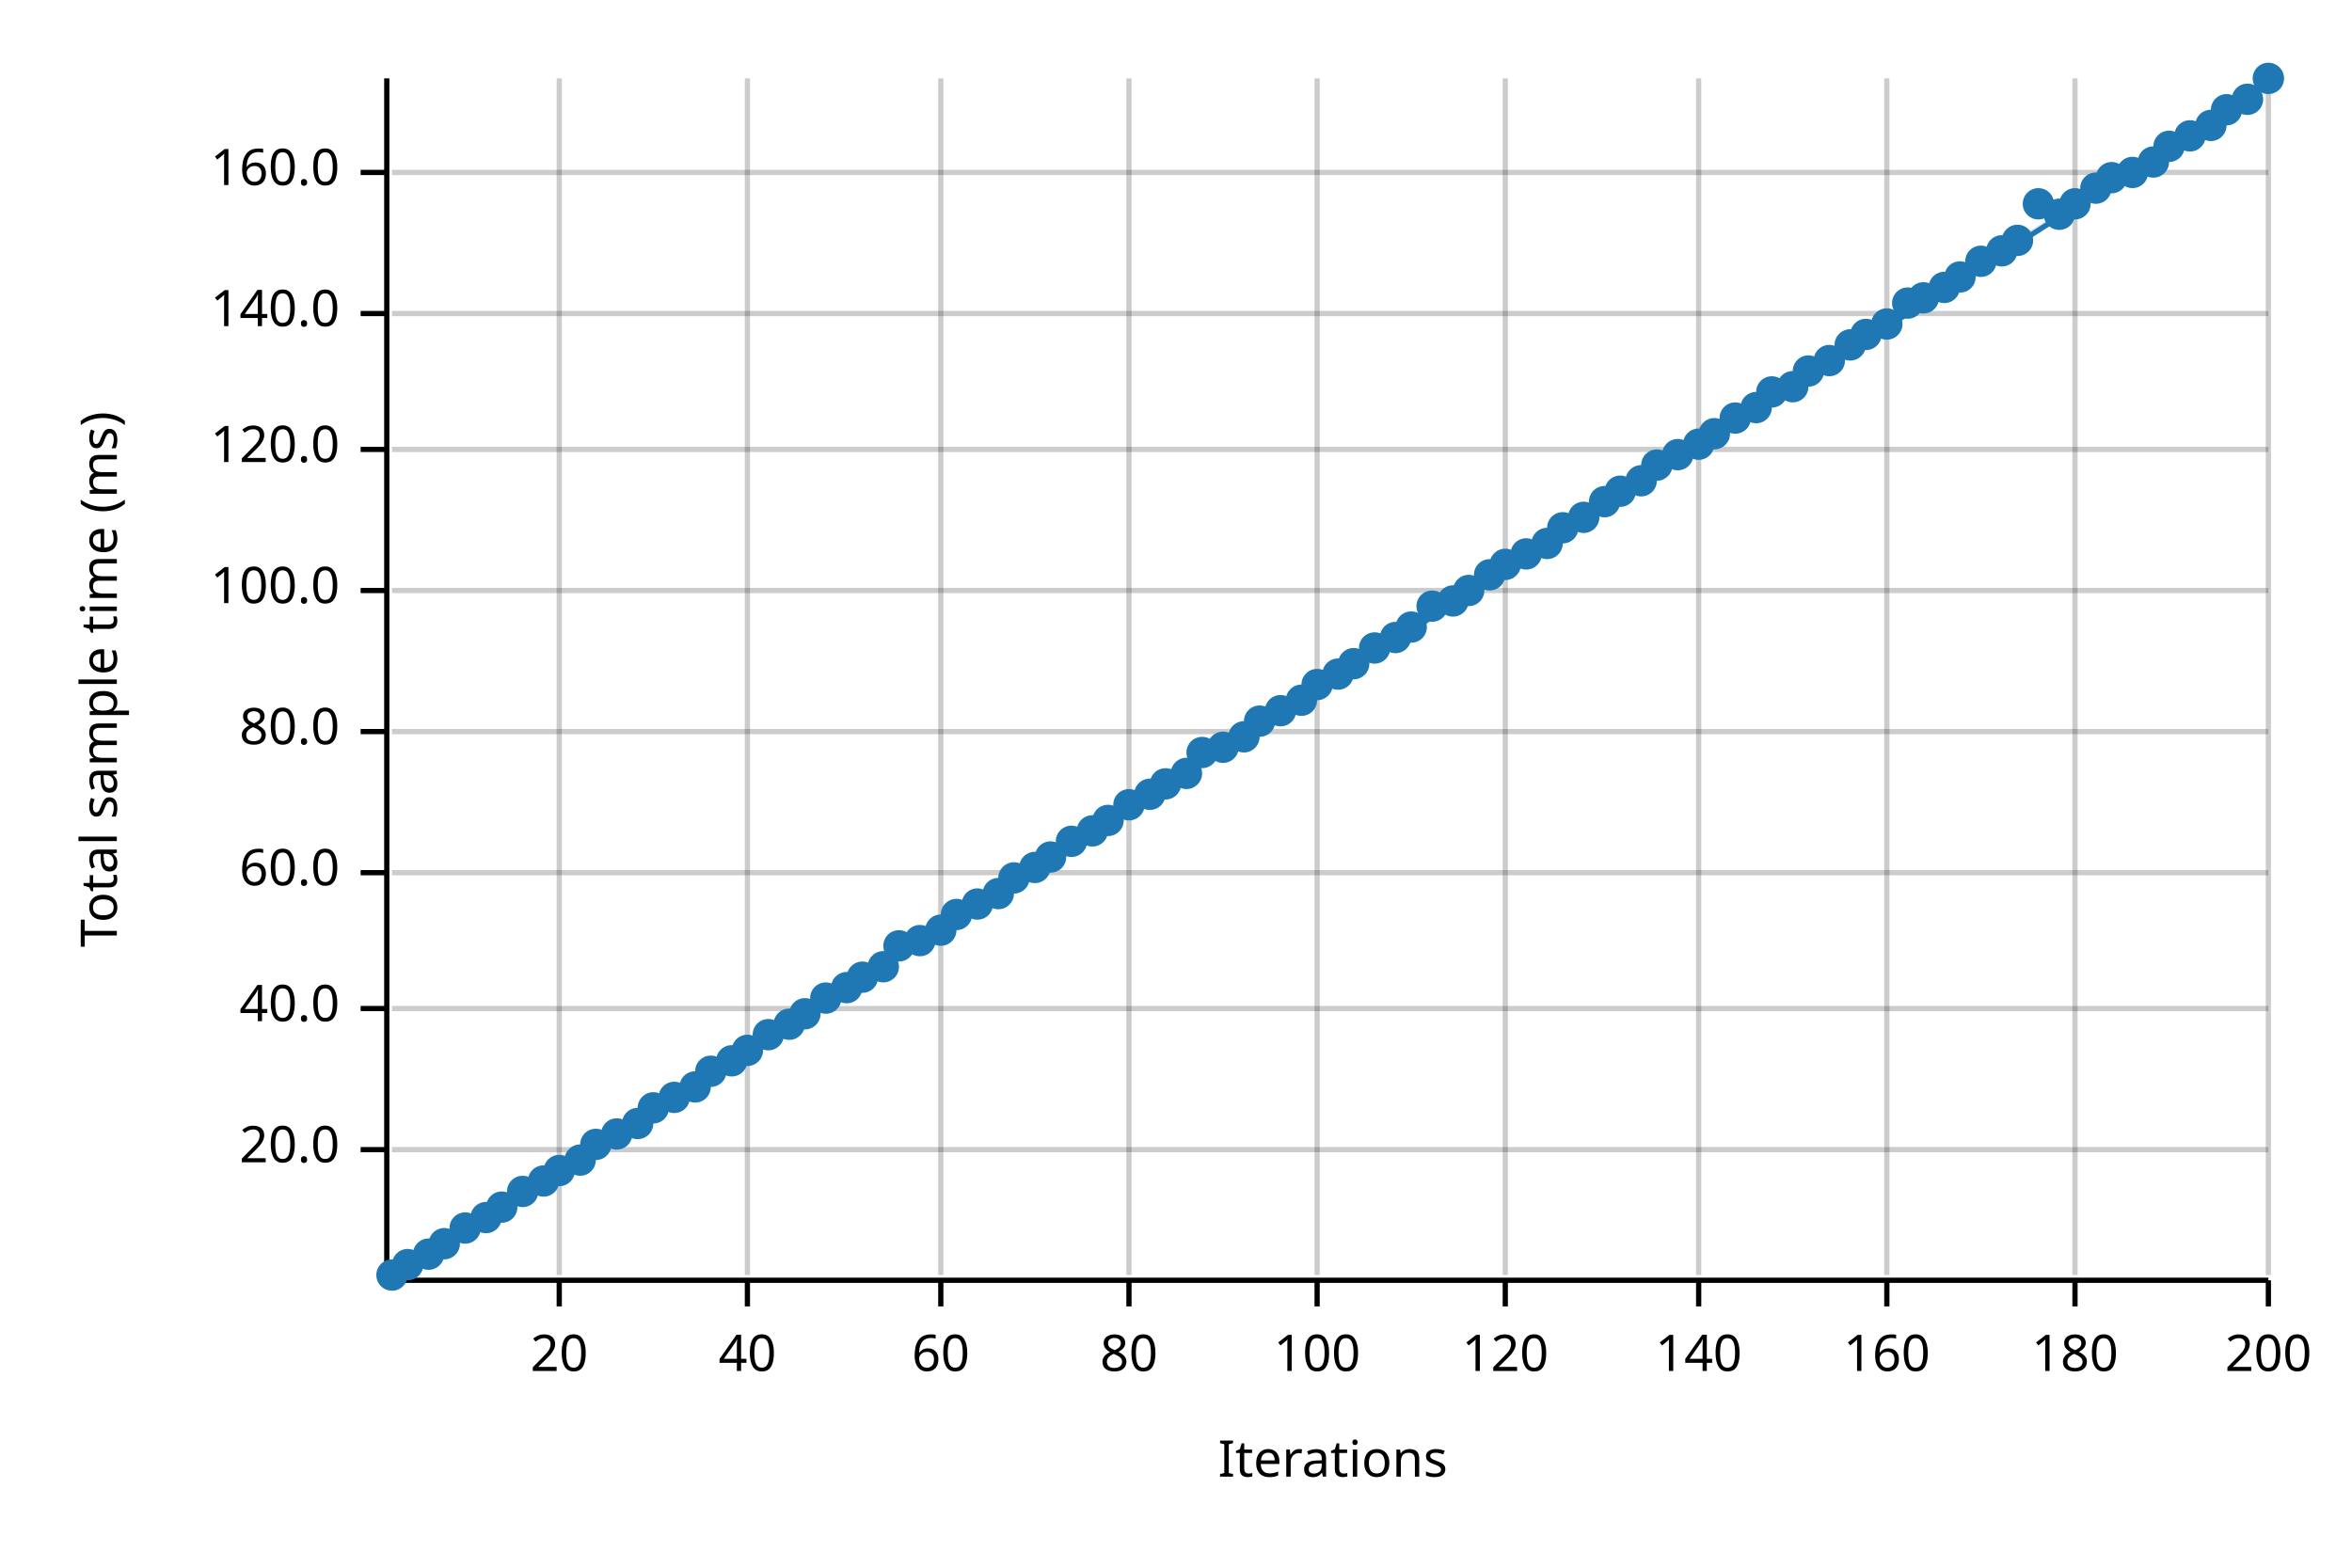
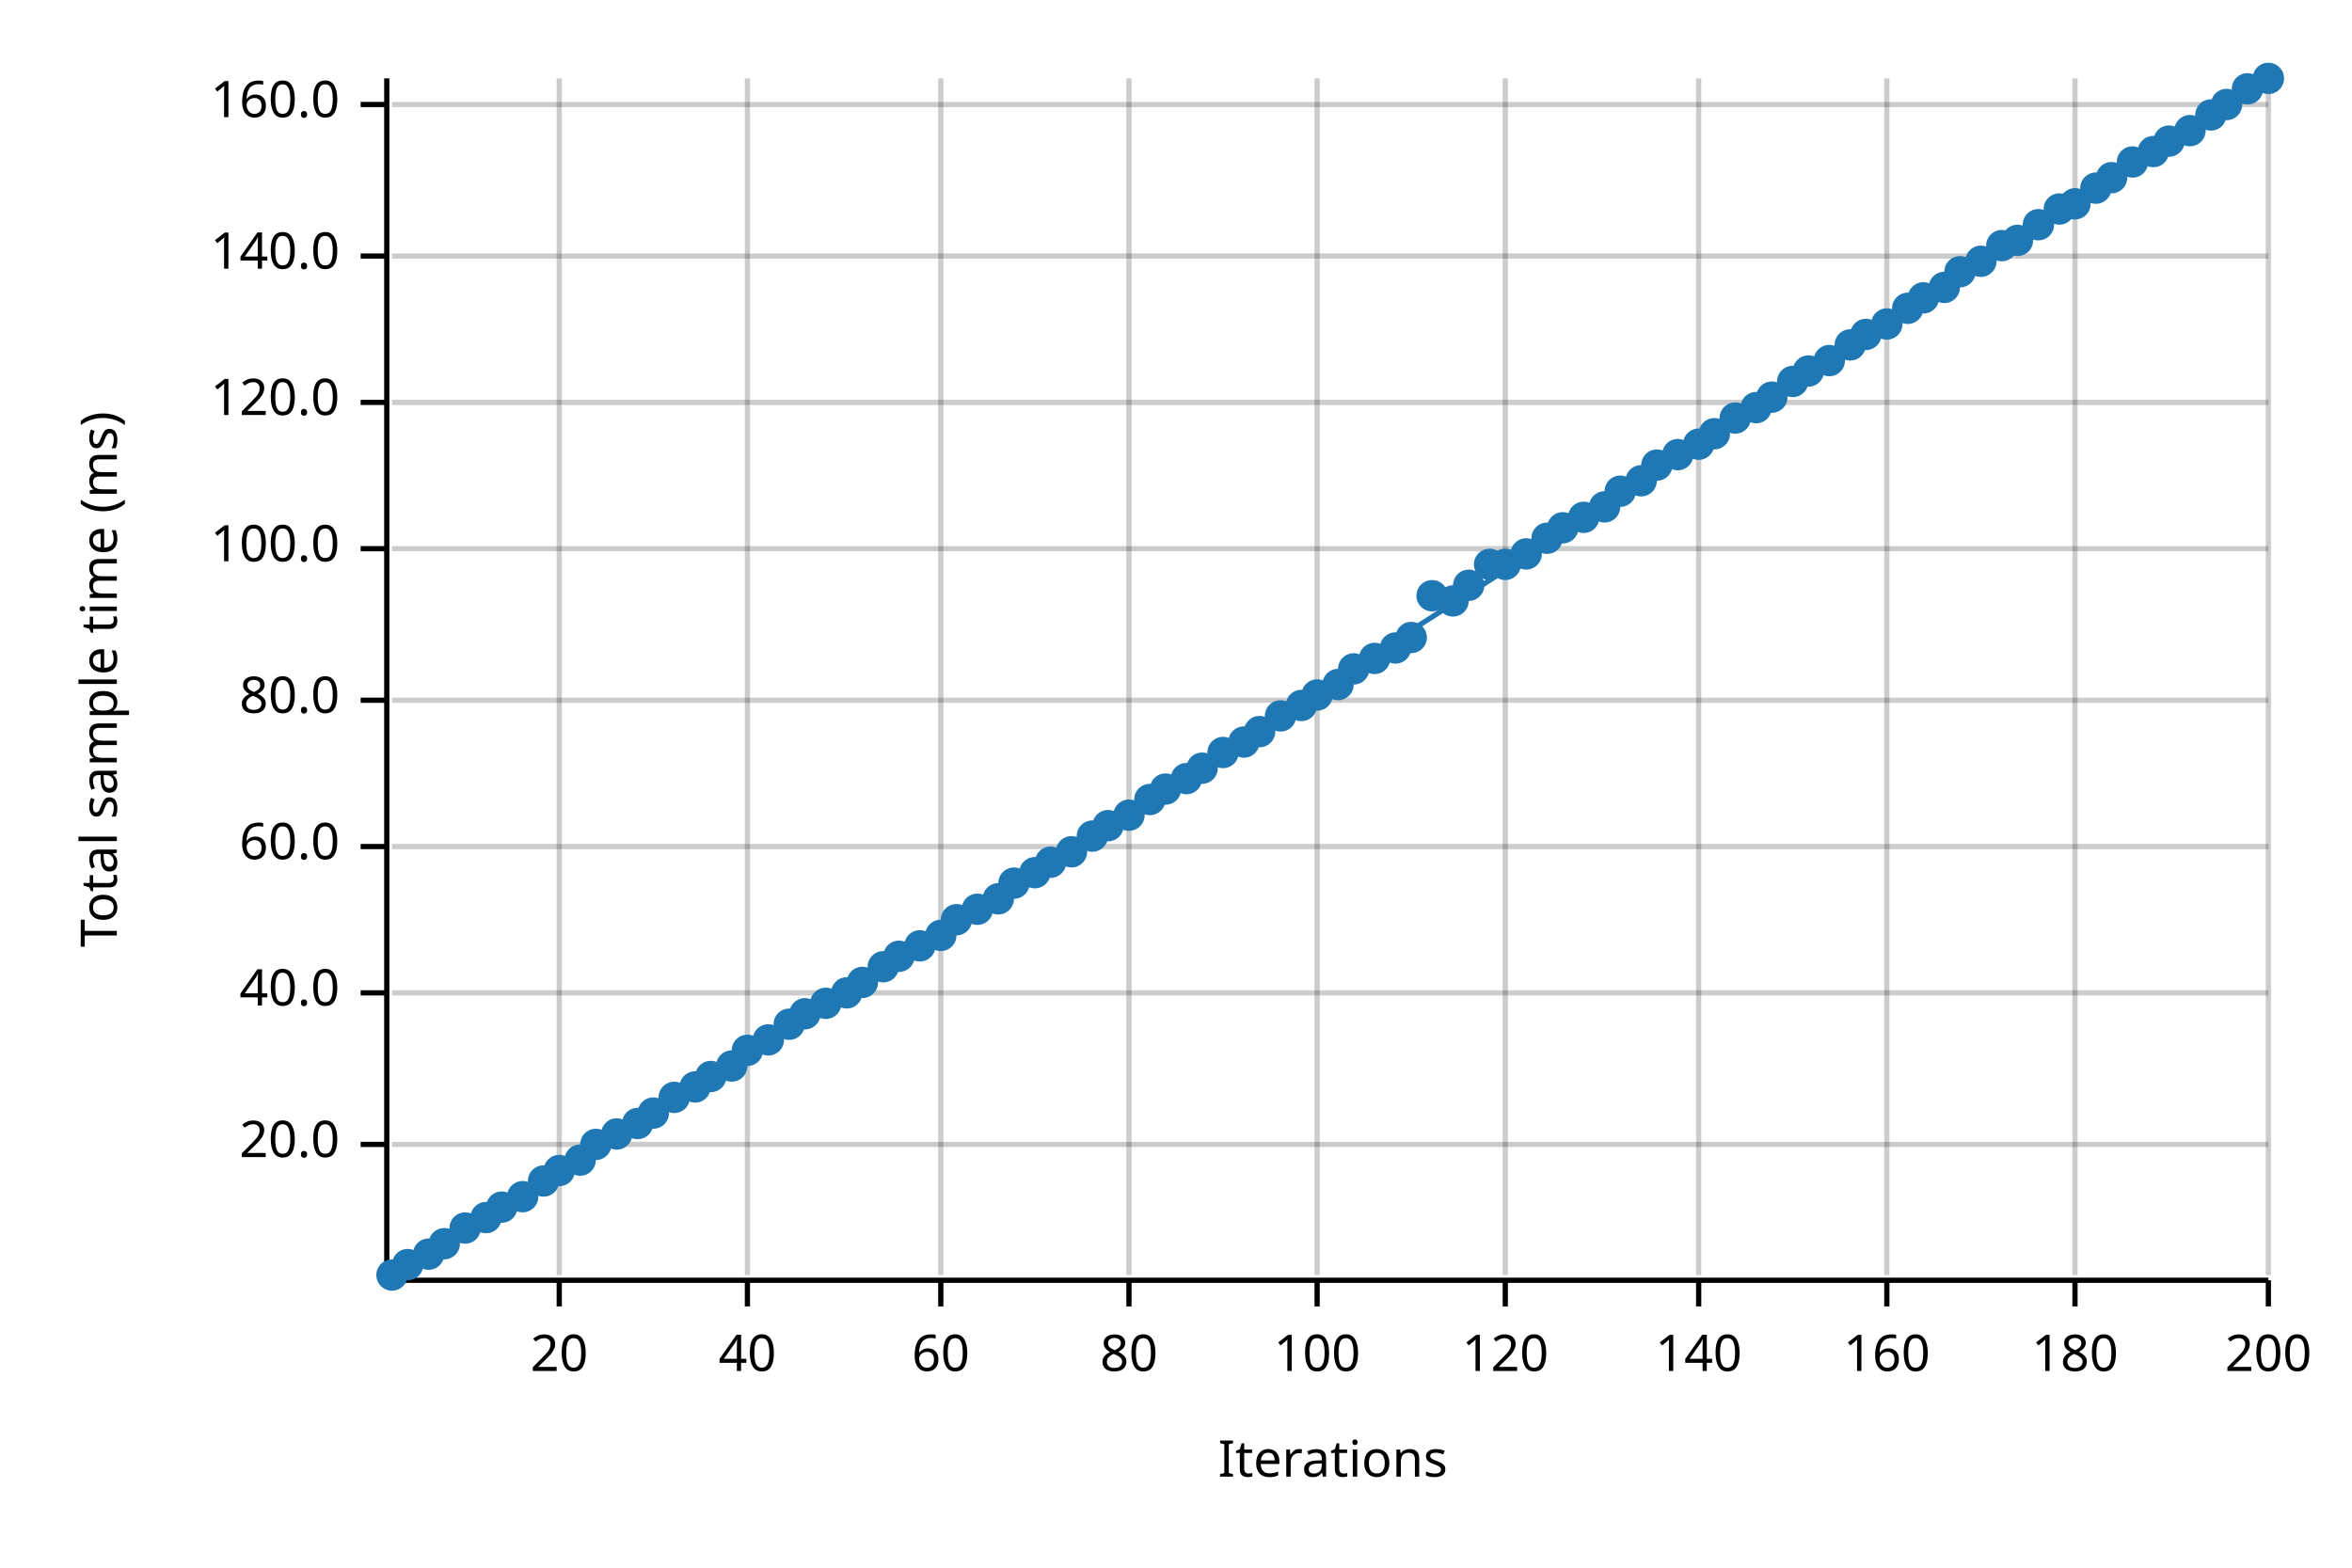
<svg xmlns="http://www.w3.org/2000/svg" width="450" height="300" viewBox="0 0 450 300">
  <text x="15" y="130" dy="0.76em" text-anchor="middle" font-family="sans-serif" font-size="9.677" opacity="1" fill="#000000" transform="rotate(270, 15, 130)">
Total sample time (ms)
</text>
  <text x="255" y="285" dy="-0.5ex" text-anchor="middle" font-family="sans-serif" font-size="9.677" opacity="1" fill="#000000">
Iterations
</text>
  <line opacity="0.2" stroke="#000000" stroke-width="1" x1="107" y1="244" x2="107" y2="15" />
  <line opacity="0.2" stroke="#000000" stroke-width="1" x1="143" y1="244" x2="143" y2="15" />
  <line opacity="0.2" stroke="#000000" stroke-width="1" x1="180" y1="244" x2="180" y2="15" />
  <line opacity="0.2" stroke="#000000" stroke-width="1" x1="216" y1="244" x2="216" y2="15" />
  <line opacity="0.2" stroke="#000000" stroke-width="1" x1="252" y1="244" x2="252" y2="15" />
  <line opacity="0.2" stroke="#000000" stroke-width="1" x1="288" y1="244" x2="288" y2="15" />
  <line opacity="0.2" stroke="#000000" stroke-width="1" x1="325" y1="244" x2="325" y2="15" />
  <line opacity="0.2" stroke="#000000" stroke-width="1" x1="361" y1="244" x2="361" y2="15" />
  <line opacity="0.2" stroke="#000000" stroke-width="1" x1="397" y1="244" x2="397" y2="15" />
  <line opacity="0.2" stroke="#000000" stroke-width="1" x1="434" y1="244" x2="434" y2="15" />
-   <line opacity="0.2" stroke="#000000" stroke-width="1" x1="75" y1="220" x2="434" y2="220" />
-   <line opacity="0.2" stroke="#000000" stroke-width="1" x1="75" y1="193" x2="434" y2="193" />
-   <line opacity="0.2" stroke="#000000" stroke-width="1" x1="75" y1="167" x2="434" y2="167" />
-   <line opacity="0.2" stroke="#000000" stroke-width="1" x1="75" y1="140" x2="434" y2="140" />
-   <line opacity="0.2" stroke="#000000" stroke-width="1" x1="75" y1="113" x2="434" y2="113" />
-   <line opacity="0.2" stroke="#000000" stroke-width="1" x1="75" y1="86" x2="434" y2="86" />
-   <line opacity="0.2" stroke="#000000" stroke-width="1" x1="75" y1="60" x2="434" y2="60" />
-   <line opacity="0.2" stroke="#000000" stroke-width="1" x1="75" y1="33" x2="434" y2="33" />
+   <line opacity="0.2" stroke="#000000" stroke-width="1" x1="75" y1="219" x2="434" y2="219" />
+   <line opacity="0.2" stroke="#000000" stroke-width="1" x1="75" y1="190" x2="434" y2="190" />
+   <line opacity="0.2" stroke="#000000" stroke-width="1" x1="75" y1="162" x2="434" y2="162" />
+   <line opacity="0.2" stroke="#000000" stroke-width="1" x1="75" y1="134" x2="434" y2="134" />
+   <line opacity="0.2" stroke="#000000" stroke-width="1" x1="75" y1="105" x2="434" y2="105" />
+   <line opacity="0.2" stroke="#000000" stroke-width="1" x1="75" y1="77" x2="434" y2="77" />
+   <line opacity="0.2" stroke="#000000" stroke-width="1" x1="75" y1="49" x2="434" y2="49" />
+   <line opacity="0.2" stroke="#000000" stroke-width="1" x1="75" y1="20" x2="434" y2="20" />
  <polyline fill="none" opacity="1" stroke="#000000" stroke-width="1" points="74,15 74,244 " />
-   <text x="65" y="220" dy="0.5ex" text-anchor="end" font-family="sans-serif" font-size="9.677" opacity="1" fill="#000000">
+   <text x="65" y="219" dy="0.5ex" text-anchor="end" font-family="sans-serif" font-size="9.677" opacity="1" fill="#000000">
20.0
</text>
-   <polyline fill="none" opacity="1" stroke="#000000" stroke-width="1" points="69,220 74,220 " />
-   <text x="65" y="193" dy="0.5ex" text-anchor="end" font-family="sans-serif" font-size="9.677" opacity="1" fill="#000000">
+   <polyline fill="none" opacity="1" stroke="#000000" stroke-width="1" points="69,219 74,219 " />
+   <text x="65" y="190" dy="0.5ex" text-anchor="end" font-family="sans-serif" font-size="9.677" opacity="1" fill="#000000">
40.0
</text>
-   <polyline fill="none" opacity="1" stroke="#000000" stroke-width="1" points="69,193 74,193 " />
-   <text x="65" y="167" dy="0.5ex" text-anchor="end" font-family="sans-serif" font-size="9.677" opacity="1" fill="#000000">
+   <polyline fill="none" opacity="1" stroke="#000000" stroke-width="1" points="69,190 74,190 " />
+   <text x="65" y="162" dy="0.5ex" text-anchor="end" font-family="sans-serif" font-size="9.677" opacity="1" fill="#000000">
60.0
</text>
-   <polyline fill="none" opacity="1" stroke="#000000" stroke-width="1" points="69,167 74,167 " />
-   <text x="65" y="140" dy="0.5ex" text-anchor="end" font-family="sans-serif" font-size="9.677" opacity="1" fill="#000000">
+   <polyline fill="none" opacity="1" stroke="#000000" stroke-width="1" points="69,162 74,162 " />
+   <text x="65" y="134" dy="0.5ex" text-anchor="end" font-family="sans-serif" font-size="9.677" opacity="1" fill="#000000">
80.0
</text>
-   <polyline fill="none" opacity="1" stroke="#000000" stroke-width="1" points="69,140 74,140 " />
-   <text x="65" y="113" dy="0.5ex" text-anchor="end" font-family="sans-serif" font-size="9.677" opacity="1" fill="#000000">
+   <polyline fill="none" opacity="1" stroke="#000000" stroke-width="1" points="69,134 74,134 " />
+   <text x="65" y="105" dy="0.5ex" text-anchor="end" font-family="sans-serif" font-size="9.677" opacity="1" fill="#000000">
100.0
</text>
-   <polyline fill="none" opacity="1" stroke="#000000" stroke-width="1" points="69,113 74,113 " />
-   <text x="65" y="86" dy="0.5ex" text-anchor="end" font-family="sans-serif" font-size="9.677" opacity="1" fill="#000000">
+   <polyline fill="none" opacity="1" stroke="#000000" stroke-width="1" points="69,105 74,105 " />
+   <text x="65" y="77" dy="0.5ex" text-anchor="end" font-family="sans-serif" font-size="9.677" opacity="1" fill="#000000">
120.0
</text>
-   <polyline fill="none" opacity="1" stroke="#000000" stroke-width="1" points="69,86 74,86 " />
-   <text x="65" y="60" dy="0.5ex" text-anchor="end" font-family="sans-serif" font-size="9.677" opacity="1" fill="#000000">
+   <polyline fill="none" opacity="1" stroke="#000000" stroke-width="1" points="69,77 74,77 " />
+   <text x="65" y="49" dy="0.5ex" text-anchor="end" font-family="sans-serif" font-size="9.677" opacity="1" fill="#000000">
140.0
</text>
-   <polyline fill="none" opacity="1" stroke="#000000" stroke-width="1" points="69,60 74,60 " />
-   <text x="65" y="33" dy="0.5ex" text-anchor="end" font-family="sans-serif" font-size="9.677" opacity="1" fill="#000000">
+   <polyline fill="none" opacity="1" stroke="#000000" stroke-width="1" points="69,49 74,49 " />
+   <text x="65" y="20" dy="0.5ex" text-anchor="end" font-family="sans-serif" font-size="9.677" opacity="1" fill="#000000">
160.0
</text>
-   <polyline fill="none" opacity="1" stroke="#000000" stroke-width="1" points="69,33 74,33 " />
+   <polyline fill="none" opacity="1" stroke="#000000" stroke-width="1" points="69,20 74,20 " />
  <polyline fill="none" opacity="1" stroke="#000000" stroke-width="1" points="75,245 434,245 " />
  <text x="107" y="255" dy="0.76em" text-anchor="middle" font-family="sans-serif" font-size="9.677" opacity="1" fill="#000000">
20
</text>
  <polyline fill="none" opacity="1" stroke="#000000" stroke-width="1" points="107,245 107,250 " />
  <text x="143" y="255" dy="0.76em" text-anchor="middle" font-family="sans-serif" font-size="9.677" opacity="1" fill="#000000">
40
</text>
  <polyline fill="none" opacity="1" stroke="#000000" stroke-width="1" points="143,245 143,250 " />
  <text x="180" y="255" dy="0.76em" text-anchor="middle" font-family="sans-serif" font-size="9.677" opacity="1" fill="#000000">
60
</text>
  <polyline fill="none" opacity="1" stroke="#000000" stroke-width="1" points="180,245 180,250 " />
  <text x="216" y="255" dy="0.76em" text-anchor="middle" font-family="sans-serif" font-size="9.677" opacity="1" fill="#000000">
80
</text>
  <polyline fill="none" opacity="1" stroke="#000000" stroke-width="1" points="216,245 216,250 " />
  <text x="252" y="255" dy="0.76em" text-anchor="middle" font-family="sans-serif" font-size="9.677" opacity="1" fill="#000000">
100
</text>
  <polyline fill="none" opacity="1" stroke="#000000" stroke-width="1" points="252,245 252,250 " />
  <text x="288" y="255" dy="0.76em" text-anchor="middle" font-family="sans-serif" font-size="9.677" opacity="1" fill="#000000">
120
</text>
  <polyline fill="none" opacity="1" stroke="#000000" stroke-width="1" points="288,245 288,250 " />
  <text x="325" y="255" dy="0.76em" text-anchor="middle" font-family="sans-serif" font-size="9.677" opacity="1" fill="#000000">
140
</text>
  <polyline fill="none" opacity="1" stroke="#000000" stroke-width="1" points="325,245 325,250 " />
  <text x="361" y="255" dy="0.76em" text-anchor="middle" font-family="sans-serif" font-size="9.677" opacity="1" fill="#000000">
160
</text>
  <polyline fill="none" opacity="1" stroke="#000000" stroke-width="1" points="361,245 361,250 " />
  <text x="397" y="255" dy="0.76em" text-anchor="middle" font-family="sans-serif" font-size="9.677" opacity="1" fill="#000000">
180
</text>
  <polyline fill="none" opacity="1" stroke="#000000" stroke-width="1" points="397,245 397,250 " />
  <text x="434" y="255" dy="0.76em" text-anchor="middle" font-family="sans-serif" font-size="9.677" opacity="1" fill="#000000">
200
</text>
  <polyline fill="none" opacity="1" stroke="#000000" stroke-width="1" points="434,245 434,250 " />
  <circle cx="75" cy="244" r="3" opacity="1" fill="#1F78B4" stroke="none" stroke-width="1" />
  <circle cx="78" cy="242" r="3" opacity="1" fill="#1F78B4" stroke="none" stroke-width="1" />
  <circle cx="82" cy="240" r="3" opacity="1" fill="#1F78B4" stroke="none" stroke-width="1" />
  <circle cx="85" cy="238" r="3" opacity="1" fill="#1F78B4" stroke="none" stroke-width="1" />
  <circle cx="89" cy="235" r="3" opacity="1" fill="#1F78B4" stroke="none" stroke-width="1" />
  <circle cx="93" cy="233" r="3" opacity="1" fill="#1F78B4" stroke="none" stroke-width="1" />
  <circle cx="96" cy="231" r="3" opacity="1" fill="#1F78B4" stroke="none" stroke-width="1" />
-   <circle cx="100" cy="228" r="3" opacity="1" fill="#1F78B4" stroke="none" stroke-width="1" />
+   <circle cx="100" cy="229" r="3" opacity="1" fill="#1F78B4" stroke="none" stroke-width="1" />
  <circle cx="104" cy="226" r="3" opacity="1" fill="#1F78B4" stroke="none" stroke-width="1" />
  <circle cx="107" cy="224" r="3" opacity="1" fill="#1F78B4" stroke="none" stroke-width="1" />
  <circle cx="111" cy="222" r="3" opacity="1" fill="#1F78B4" stroke="none" stroke-width="1" />
  <circle cx="114" cy="219" r="3" opacity="1" fill="#1F78B4" stroke="none" stroke-width="1" />
  <circle cx="118" cy="217" r="3" opacity="1" fill="#1F78B4" stroke="none" stroke-width="1" />
  <circle cx="122" cy="215" r="3" opacity="1" fill="#1F78B4" stroke="none" stroke-width="1" />
-   <circle cx="125" cy="212" r="3" opacity="1" fill="#1F78B4" stroke="none" stroke-width="1" />
+   <circle cx="125" cy="213" r="3" opacity="1" fill="#1F78B4" stroke="none" stroke-width="1" />
  <circle cx="129" cy="210" r="3" opacity="1" fill="#1F78B4" stroke="none" stroke-width="1" />
  <circle cx="133" cy="208" r="3" opacity="1" fill="#1F78B4" stroke="none" stroke-width="1" />
-   <circle cx="136" cy="205" r="3" opacity="1" fill="#1F78B4" stroke="none" stroke-width="1" />
-   <circle cx="140" cy="203" r="3" opacity="1" fill="#1F78B4" stroke="none" stroke-width="1" />
+   <circle cx="136" cy="206" r="3" opacity="1" fill="#1F78B4" stroke="none" stroke-width="1" />
+   <circle cx="140" cy="204" r="3" opacity="1" fill="#1F78B4" stroke="none" stroke-width="1" />
  <circle cx="143" cy="201" r="3" opacity="1" fill="#1F78B4" stroke="none" stroke-width="1" />
-   <circle cx="147" cy="198" r="3" opacity="1" fill="#1F78B4" stroke="none" stroke-width="1" />
+   <circle cx="147" cy="199" r="3" opacity="1" fill="#1F78B4" stroke="none" stroke-width="1" />
  <circle cx="151" cy="196" r="3" opacity="1" fill="#1F78B4" stroke="none" stroke-width="1" />
  <circle cx="154" cy="194" r="3" opacity="1" fill="#1F78B4" stroke="none" stroke-width="1" />
-   <circle cx="158" cy="191" r="3" opacity="1" fill="#1F78B4" stroke="none" stroke-width="1" />
-   <circle cx="162" cy="189" r="3" opacity="1" fill="#1F78B4" stroke="none" stroke-width="1" />
-   <circle cx="165" cy="187" r="3" opacity="1" fill="#1F78B4" stroke="none" stroke-width="1" />
+   <circle cx="158" cy="192" r="3" opacity="1" fill="#1F78B4" stroke="none" stroke-width="1" />
+   <circle cx="162" cy="190" r="3" opacity="1" fill="#1F78B4" stroke="none" stroke-width="1" />
+   <circle cx="165" cy="188" r="3" opacity="1" fill="#1F78B4" stroke="none" stroke-width="1" />
  <circle cx="169" cy="185" r="3" opacity="1" fill="#1F78B4" stroke="none" stroke-width="1" />
-   <circle cx="172" cy="181" r="3" opacity="1" fill="#1F78B4" stroke="none" stroke-width="1" />
-   <circle cx="176" cy="180" r="3" opacity="1" fill="#1F78B4" stroke="none" stroke-width="1" />
-   <circle cx="180" cy="178" r="3" opacity="1" fill="#1F78B4" stroke="none" stroke-width="1" />
-   <circle cx="183" cy="175" r="3" opacity="1" fill="#1F78B4" stroke="none" stroke-width="1" />
-   <circle cx="187" cy="173" r="3" opacity="1" fill="#1F78B4" stroke="none" stroke-width="1" />
-   <circle cx="191" cy="171" r="3" opacity="1" fill="#1F78B4" stroke="none" stroke-width="1" />
-   <circle cx="194" cy="168" r="3" opacity="1" fill="#1F78B4" stroke="none" stroke-width="1" />
-   <circle cx="198" cy="166" r="3" opacity="1" fill="#1F78B4" stroke="none" stroke-width="1" />
-   <circle cx="201" cy="164" r="3" opacity="1" fill="#1F78B4" stroke="none" stroke-width="1" />
-   <circle cx="205" cy="161" r="3" opacity="1" fill="#1F78B4" stroke="none" stroke-width="1" />
-   <circle cx="209" cy="159" r="3" opacity="1" fill="#1F78B4" stroke="none" stroke-width="1" />
-   <circle cx="212" cy="157" r="3" opacity="1" fill="#1F78B4" stroke="none" stroke-width="1" />
-   <circle cx="216" cy="154" r="3" opacity="1" fill="#1F78B4" stroke="none" stroke-width="1" />
-   <circle cx="220" cy="152" r="3" opacity="1" fill="#1F78B4" stroke="none" stroke-width="1" />
-   <circle cx="223" cy="150" r="3" opacity="1" fill="#1F78B4" stroke="none" stroke-width="1" />
-   <circle cx="227" cy="148" r="3" opacity="1" fill="#1F78B4" stroke="none" stroke-width="1" />
-   <circle cx="230" cy="144" r="3" opacity="1" fill="#1F78B4" stroke="none" stroke-width="1" />
-   <circle cx="234" cy="143" r="3" opacity="1" fill="#1F78B4" stroke="none" stroke-width="1" />
-   <circle cx="238" cy="141" r="3" opacity="1" fill="#1F78B4" stroke="none" stroke-width="1" />
-   <circle cx="241" cy="138" r="3" opacity="1" fill="#1F78B4" stroke="none" stroke-width="1" />
-   <circle cx="245" cy="136" r="3" opacity="1" fill="#1F78B4" stroke="none" stroke-width="1" />
-   <circle cx="249" cy="134" r="3" opacity="1" fill="#1F78B4" stroke="none" stroke-width="1" />
-   <circle cx="252" cy="131" r="3" opacity="1" fill="#1F78B4" stroke="none" stroke-width="1" />
-   <circle cx="256" cy="129" r="3" opacity="1" fill="#1F78B4" stroke="none" stroke-width="1" />
-   <circle cx="259" cy="127" r="3" opacity="1" fill="#1F78B4" stroke="none" stroke-width="1" />
-   <circle cx="263" cy="124" r="3" opacity="1" fill="#1F78B4" stroke="none" stroke-width="1" />
-   <circle cx="267" cy="122" r="3" opacity="1" fill="#1F78B4" stroke="none" stroke-width="1" />
-   <circle cx="270" cy="120" r="3" opacity="1" fill="#1F78B4" stroke="none" stroke-width="1" />
-   <circle cx="274" cy="116" r="3" opacity="1" fill="#1F78B4" stroke="none" stroke-width="1" />
+   <circle cx="172" cy="183" r="3" opacity="1" fill="#1F78B4" stroke="none" stroke-width="1" />
+   <circle cx="176" cy="181" r="3" opacity="1" fill="#1F78B4" stroke="none" stroke-width="1" />
+   <circle cx="180" cy="179" r="3" opacity="1" fill="#1F78B4" stroke="none" stroke-width="1" />
+   <circle cx="183" cy="176" r="3" opacity="1" fill="#1F78B4" stroke="none" stroke-width="1" />
+   <circle cx="187" cy="174" r="3" opacity="1" fill="#1F78B4" stroke="none" stroke-width="1" />
+   <circle cx="191" cy="172" r="3" opacity="1" fill="#1F78B4" stroke="none" stroke-width="1" />
+   <circle cx="194" cy="169" r="3" opacity="1" fill="#1F78B4" stroke="none" stroke-width="1" />
+   <circle cx="198" cy="167" r="3" opacity="1" fill="#1F78B4" stroke="none" stroke-width="1" />
+   <circle cx="201" cy="165" r="3" opacity="1" fill="#1F78B4" stroke="none" stroke-width="1" />
+   <circle cx="205" cy="163" r="3" opacity="1" fill="#1F78B4" stroke="none" stroke-width="1" />
+   <circle cx="209" cy="160" r="3" opacity="1" fill="#1F78B4" stroke="none" stroke-width="1" />
+   <circle cx="212" cy="158" r="3" opacity="1" fill="#1F78B4" stroke="none" stroke-width="1" />
+   <circle cx="216" cy="156" r="3" opacity="1" fill="#1F78B4" stroke="none" stroke-width="1" />
+   <circle cx="220" cy="153" r="3" opacity="1" fill="#1F78B4" stroke="none" stroke-width="1" />
+   <circle cx="223" cy="151" r="3" opacity="1" fill="#1F78B4" stroke="none" stroke-width="1" />
+   <circle cx="227" cy="149" r="3" opacity="1" fill="#1F78B4" stroke="none" stroke-width="1" />
+   <circle cx="230" cy="147" r="3" opacity="1" fill="#1F78B4" stroke="none" stroke-width="1" />
+   <circle cx="234" cy="144" r="3" opacity="1" fill="#1F78B4" stroke="none" stroke-width="1" />
+   <circle cx="238" cy="142" r="3" opacity="1" fill="#1F78B4" stroke="none" stroke-width="1" />
+   <circle cx="241" cy="140" r="3" opacity="1" fill="#1F78B4" stroke="none" stroke-width="1" />
+   <circle cx="245" cy="137" r="3" opacity="1" fill="#1F78B4" stroke="none" stroke-width="1" />
+   <circle cx="249" cy="135" r="3" opacity="1" fill="#1F78B4" stroke="none" stroke-width="1" />
+   <circle cx="252" cy="133" r="3" opacity="1" fill="#1F78B4" stroke="none" stroke-width="1" />
+   <circle cx="256" cy="131" r="3" opacity="1" fill="#1F78B4" stroke="none" stroke-width="1" />
+   <circle cx="259" cy="128" r="3" opacity="1" fill="#1F78B4" stroke="none" stroke-width="1" />
+   <circle cx="263" cy="126" r="3" opacity="1" fill="#1F78B4" stroke="none" stroke-width="1" />
+   <circle cx="267" cy="124" r="3" opacity="1" fill="#1F78B4" stroke="none" stroke-width="1" />
+   <circle cx="270" cy="122" r="3" opacity="1" fill="#1F78B4" stroke="none" stroke-width="1" />
+   <circle cx="274" cy="114" r="3" opacity="1" fill="#1F78B4" stroke="none" stroke-width="1" />
  <circle cx="278" cy="115" r="3" opacity="1" fill="#1F78B4" stroke="none" stroke-width="1" />
-   <circle cx="281" cy="113" r="3" opacity="1" fill="#1F78B4" stroke="none" stroke-width="1" />
-   <circle cx="285" cy="110" r="3" opacity="1" fill="#1F78B4" stroke="none" stroke-width="1" />
+   <circle cx="281" cy="112" r="3" opacity="1" fill="#1F78B4" stroke="none" stroke-width="1" />
+   <circle cx="285" cy="108" r="3" opacity="1" fill="#1F78B4" stroke="none" stroke-width="1" />
  <circle cx="288" cy="108" r="3" opacity="1" fill="#1F78B4" stroke="none" stroke-width="1" />
  <circle cx="292" cy="106" r="3" opacity="1" fill="#1F78B4" stroke="none" stroke-width="1" />
-   <circle cx="296" cy="104" r="3" opacity="1" fill="#1F78B4" stroke="none" stroke-width="1" />
+   <circle cx="296" cy="103" r="3" opacity="1" fill="#1F78B4" stroke="none" stroke-width="1" />
  <circle cx="299" cy="101" r="3" opacity="1" fill="#1F78B4" stroke="none" stroke-width="1" />
  <circle cx="303" cy="99" r="3" opacity="1" fill="#1F78B4" stroke="none" stroke-width="1" />
-   <circle cx="307" cy="96" r="3" opacity="1" fill="#1F78B4" stroke="none" stroke-width="1" />
+   <circle cx="307" cy="97" r="3" opacity="1" fill="#1F78B4" stroke="none" stroke-width="1" />
  <circle cx="310" cy="94" r="3" opacity="1" fill="#1F78B4" stroke="none" stroke-width="1" />
  <circle cx="314" cy="92" r="3" opacity="1" fill="#1F78B4" stroke="none" stroke-width="1" />
  <circle cx="317" cy="89" r="3" opacity="1" fill="#1F78B4" stroke="none" stroke-width="1" />
  <circle cx="321" cy="87" r="3" opacity="1" fill="#1F78B4" stroke="none" stroke-width="1" />
  <circle cx="325" cy="85" r="3" opacity="1" fill="#1F78B4" stroke="none" stroke-width="1" />
  <circle cx="328" cy="83" r="3" opacity="1" fill="#1F78B4" stroke="none" stroke-width="1" />
  <circle cx="332" cy="80" r="3" opacity="1" fill="#1F78B4" stroke="none" stroke-width="1" />
  <circle cx="336" cy="78" r="3" opacity="1" fill="#1F78B4" stroke="none" stroke-width="1" />
-   <circle cx="339" cy="75" r="3" opacity="1" fill="#1F78B4" stroke="none" stroke-width="1" />
-   <circle cx="343" cy="74" r="3" opacity="1" fill="#1F78B4" stroke="none" stroke-width="1" />
+   <circle cx="339" cy="76" r="3" opacity="1" fill="#1F78B4" stroke="none" stroke-width="1" />
+   <circle cx="343" cy="73" r="3" opacity="1" fill="#1F78B4" stroke="none" stroke-width="1" />
  <circle cx="346" cy="71" r="3" opacity="1" fill="#1F78B4" stroke="none" stroke-width="1" />
  <circle cx="350" cy="69" r="3" opacity="1" fill="#1F78B4" stroke="none" stroke-width="1" />
  <circle cx="354" cy="66" r="3" opacity="1" fill="#1F78B4" stroke="none" stroke-width="1" />
  <circle cx="357" cy="64" r="3" opacity="1" fill="#1F78B4" stroke="none" stroke-width="1" />
  <circle cx="361" cy="62" r="3" opacity="1" fill="#1F78B4" stroke="none" stroke-width="1" />
-   <circle cx="365" cy="58" r="3" opacity="1" fill="#1F78B4" stroke="none" stroke-width="1" />
+   <circle cx="365" cy="59" r="3" opacity="1" fill="#1F78B4" stroke="none" stroke-width="1" />
  <circle cx="368" cy="57" r="3" opacity="1" fill="#1F78B4" stroke="none" stroke-width="1" />
  <circle cx="372" cy="55" r="3" opacity="1" fill="#1F78B4" stroke="none" stroke-width="1" />
-   <circle cx="375" cy="53" r="3" opacity="1" fill="#1F78B4" stroke="none" stroke-width="1" />
+   <circle cx="375" cy="52" r="3" opacity="1" fill="#1F78B4" stroke="none" stroke-width="1" />
  <circle cx="379" cy="50" r="3" opacity="1" fill="#1F78B4" stroke="none" stroke-width="1" />
-   <circle cx="383" cy="48" r="3" opacity="1" fill="#1F78B4" stroke="none" stroke-width="1" />
+   <circle cx="383" cy="47" r="3" opacity="1" fill="#1F78B4" stroke="none" stroke-width="1" />
  <circle cx="386" cy="46" r="3" opacity="1" fill="#1F78B4" stroke="none" stroke-width="1" />
-   <circle cx="390" cy="39" r="3" opacity="1" fill="#1F78B4" stroke="none" stroke-width="1" />
-   <circle cx="394" cy="41" r="3" opacity="1" fill="#1F78B4" stroke="none" stroke-width="1" />
+   <circle cx="390" cy="43" r="3" opacity="1" fill="#1F78B4" stroke="none" stroke-width="1" />
+   <circle cx="394" cy="40" r="3" opacity="1" fill="#1F78B4" stroke="none" stroke-width="1" />
  <circle cx="397" cy="39" r="3" opacity="1" fill="#1F78B4" stroke="none" stroke-width="1" />
  <circle cx="401" cy="36" r="3" opacity="1" fill="#1F78B4" stroke="none" stroke-width="1" />
  <circle cx="404" cy="34" r="3" opacity="1" fill="#1F78B4" stroke="none" stroke-width="1" />
-   <circle cx="408" cy="33" r="3" opacity="1" fill="#1F78B4" stroke="none" stroke-width="1" />
-   <circle cx="412" cy="31" r="3" opacity="1" fill="#1F78B4" stroke="none" stroke-width="1" />
-   <circle cx="415" cy="28" r="3" opacity="1" fill="#1F78B4" stroke="none" stroke-width="1" />
-   <circle cx="419" cy="26" r="3" opacity="1" fill="#1F78B4" stroke="none" stroke-width="1" />
-   <circle cx="423" cy="24" r="3" opacity="1" fill="#1F78B4" stroke="none" stroke-width="1" />
-   <circle cx="426" cy="21" r="3" opacity="1" fill="#1F78B4" stroke="none" stroke-width="1" />
-   <circle cx="430" cy="19" r="3" opacity="1" fill="#1F78B4" stroke="none" stroke-width="1" />
+   <circle cx="408" cy="31" r="3" opacity="1" fill="#1F78B4" stroke="none" stroke-width="1" />
+   <circle cx="412" cy="29" r="3" opacity="1" fill="#1F78B4" stroke="none" stroke-width="1" />
+   <circle cx="415" cy="27" r="3" opacity="1" fill="#1F78B4" stroke="none" stroke-width="1" />
+   <circle cx="419" cy="25" r="3" opacity="1" fill="#1F78B4" stroke="none" stroke-width="1" />
+   <circle cx="423" cy="22" r="3" opacity="1" fill="#1F78B4" stroke="none" stroke-width="1" />
+   <circle cx="426" cy="20" r="3" opacity="1" fill="#1F78B4" stroke="none" stroke-width="1" />
+   <circle cx="430" cy="17" r="3" opacity="1" fill="#1F78B4" stroke="none" stroke-width="1" />
  <circle cx="434" cy="15" r="3" opacity="1" fill="#1F78B4" stroke="none" stroke-width="1" />
  <polyline fill="none" opacity="1" stroke="#1F78B4" stroke-width="1" points="75,245 434,16 " />
-   <polygon opacity="0.25" fill="#1F78B4" points="75,245 434,16 434,15 " />
+   <polygon opacity="0.25" fill="#1F78B4" points="75,245 434,16 434,16 " />
</svg>
